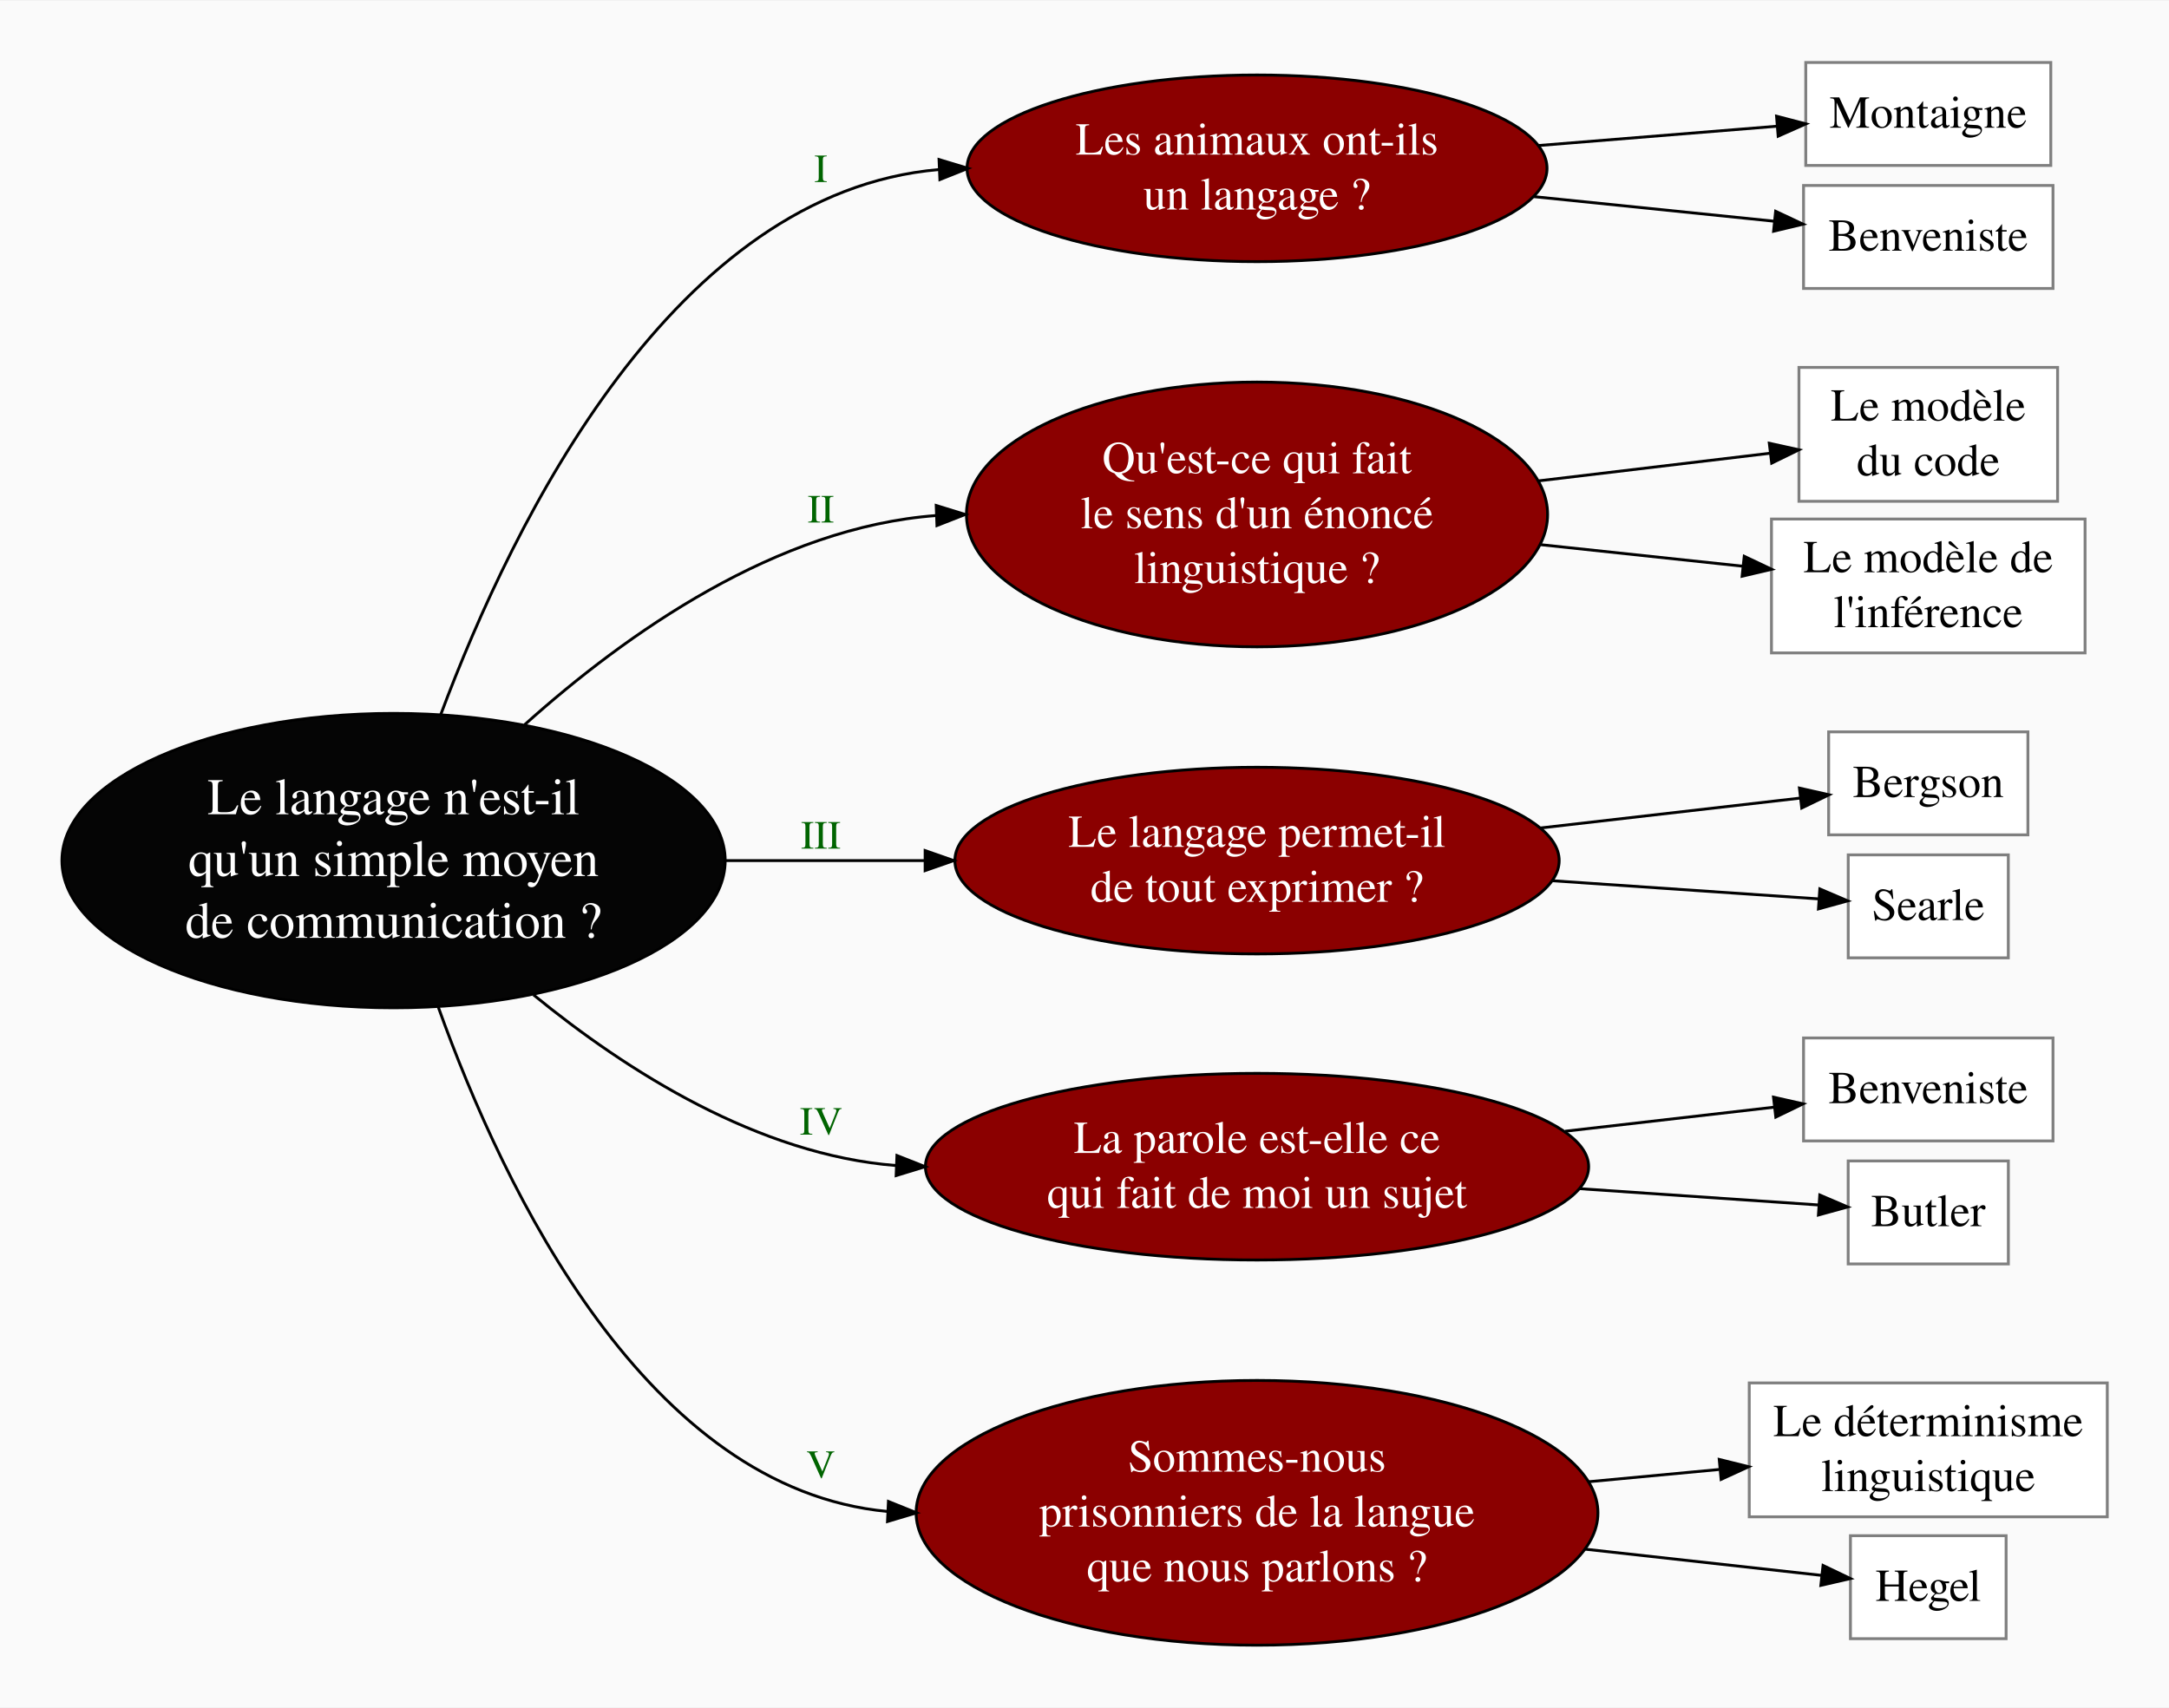
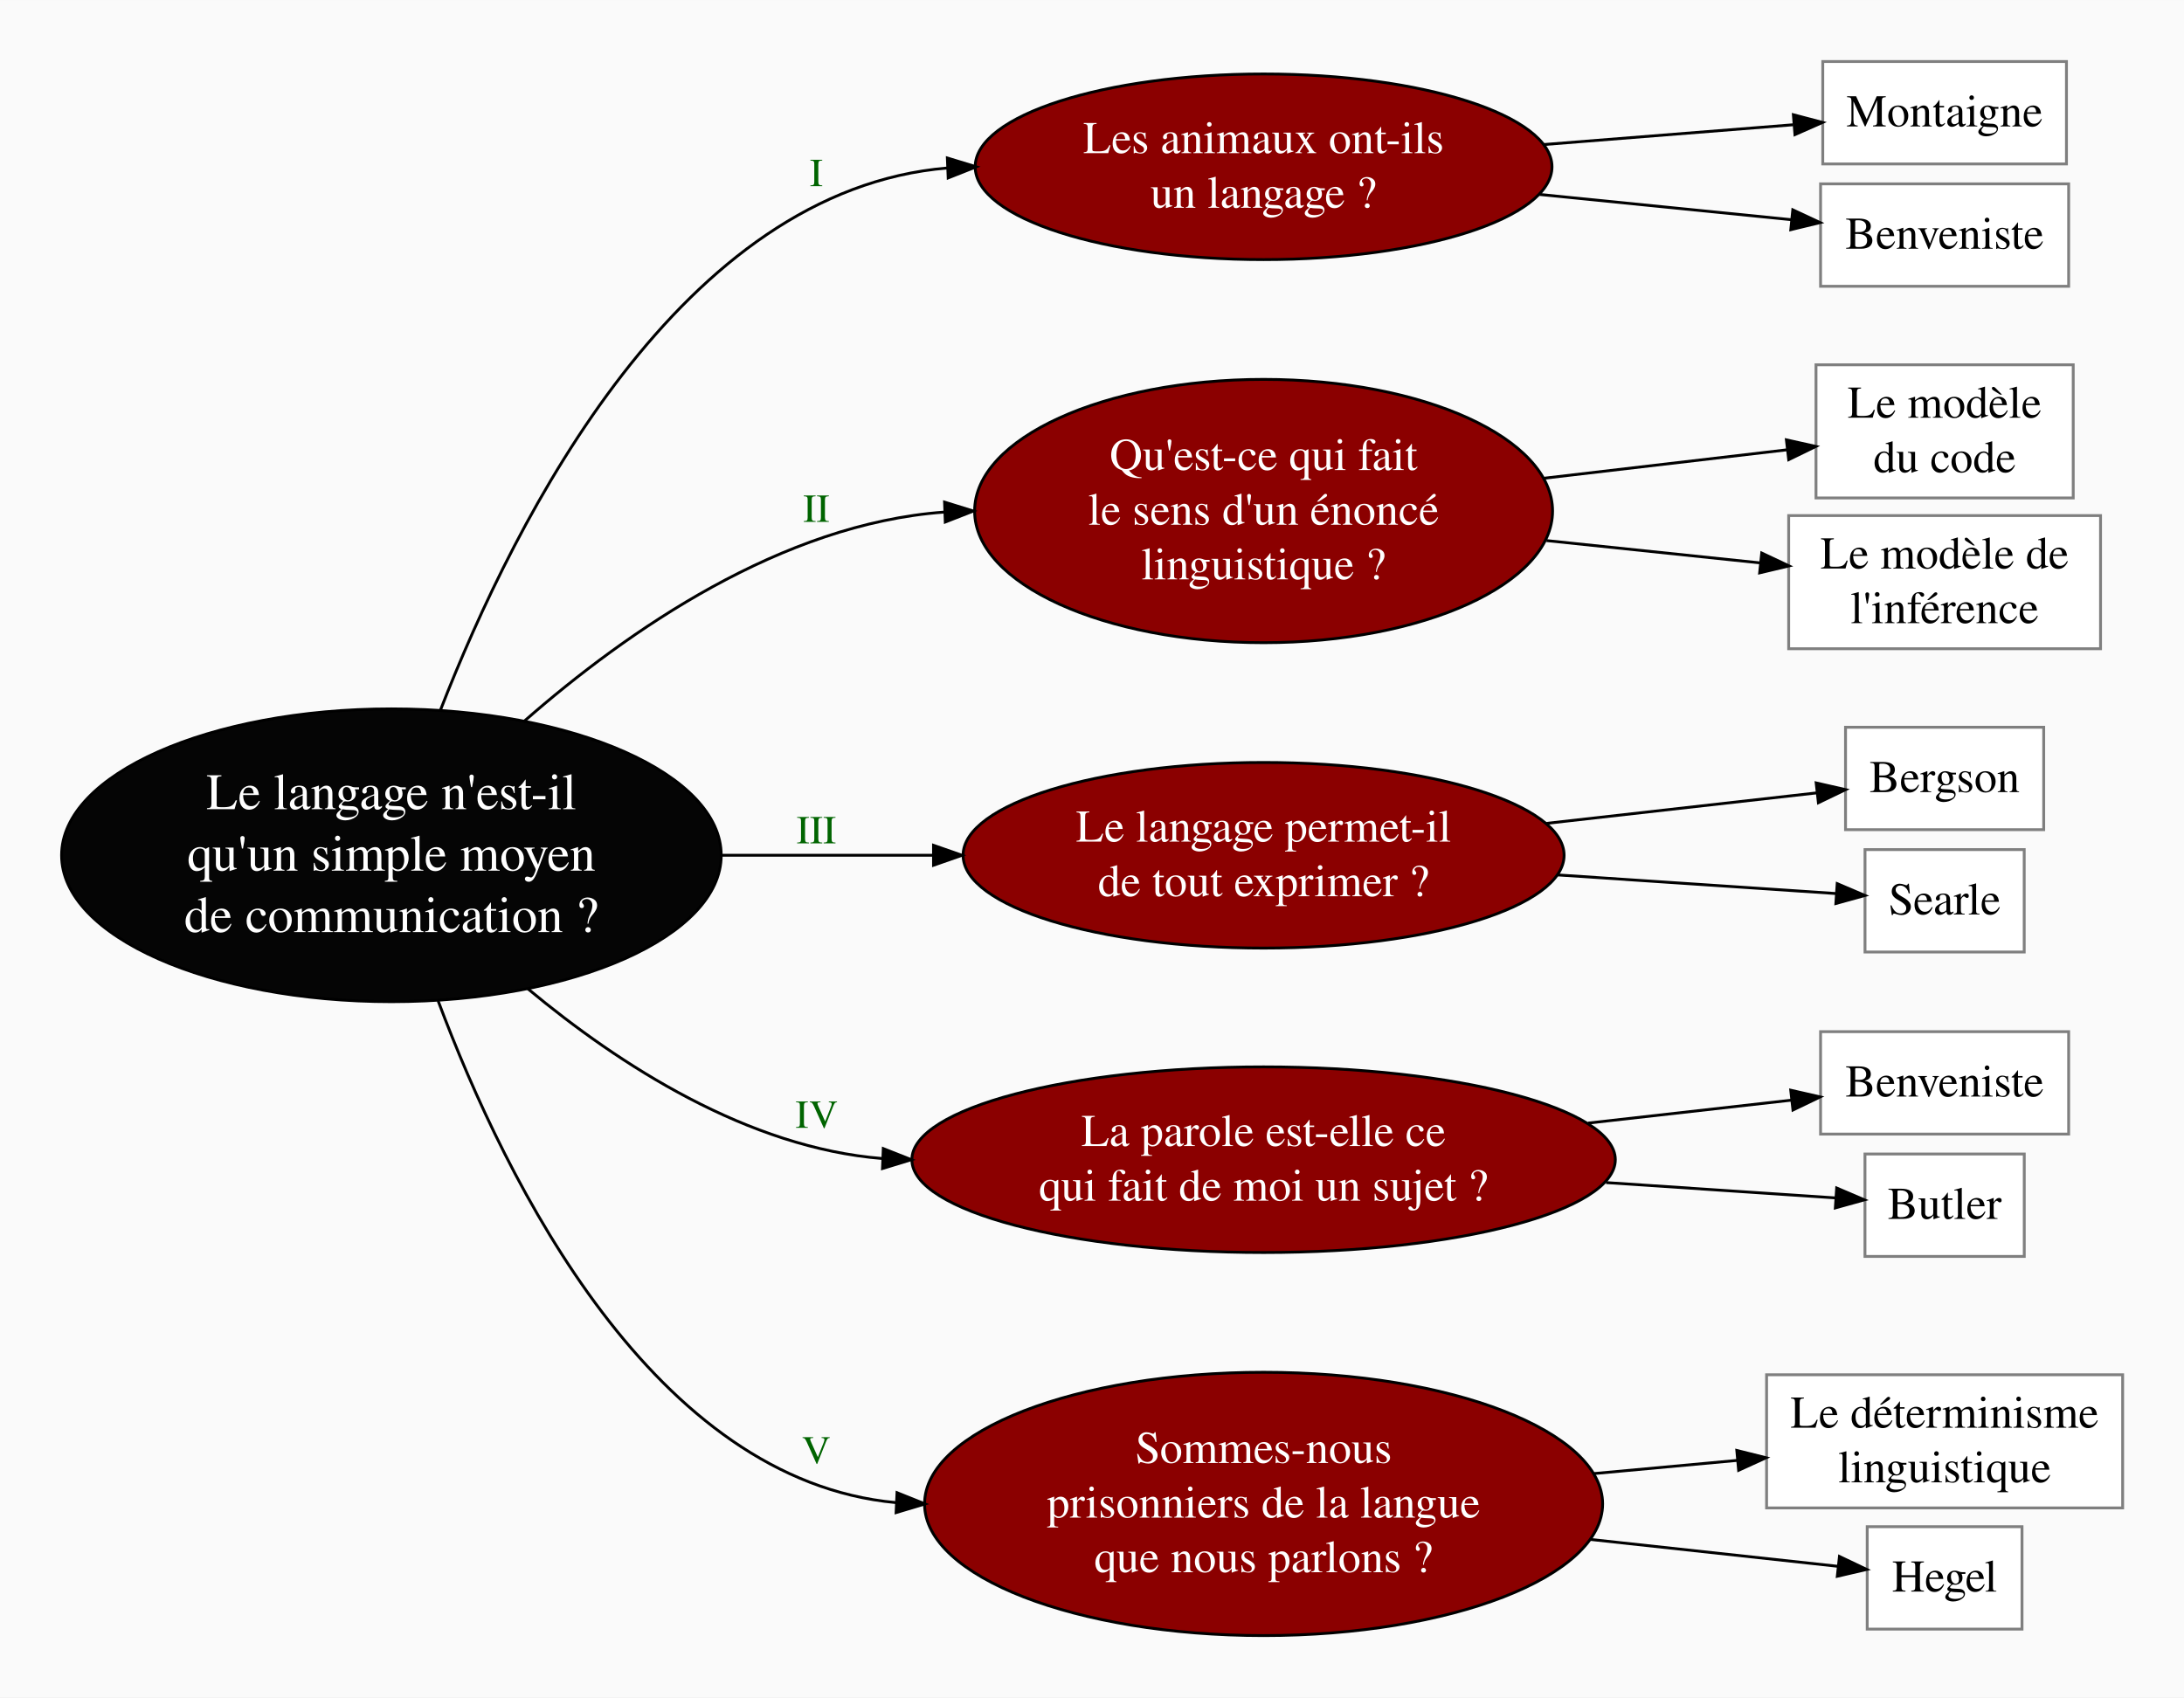
- <svg xmlns="http://www.w3.org/2000/svg" width="758pt" height="597pt" viewBox="0.00 0.00 758.09 596.59">
+ <svg xmlns="http://www.w3.org/2000/svg" width="768pt" height="597pt" viewBox="0.00 0.00 767.54 596.59">
  <g id="graph0" class="graph" transform="scale(1 1) rotate(0) translate(21.6 574.9862)">
-     <polygon fill="#fafafa" stroke="transparent" points="-21.6,21.6 -21.6,-574.986 736.486,-574.986 736.486,21.6 -21.6,21.6" />
+     <polygon fill="#fafafa" stroke="transparent" points="-21.6,21.6 -21.6,-574.986 745.944,-574.986 745.944,21.6 -21.6,21.6" />
    <g id="node1" class="node">
      <ellipse fill="#050505" stroke="#000000" cx="115.953" cy="-274.386" rx="115.905" ry="51.455" />
      <text text-anchor="middle" x="115.953" y="-290.586" font-family="Times,serif" font-size="18.00" fill="#ffffff">Le langage n'est-il</text>
      <text text-anchor="middle" x="115.953" y="-268.986" font-family="Times,serif" font-size="18.00" fill="#ffffff">qu'un simple moyen</text>
      <text text-anchor="middle" x="115.953" y="-247.386" font-family="Times,serif" font-size="18.00" fill="#ffffff">de communication ?</text>
    </g>
    <g id="node2" class="node">
-       <ellipse fill="#8b0000" stroke="#000000" cx="417.746" cy="-516.386" rx="101.353" ry="32.621" />
-       <text text-anchor="middle" x="417.746" y="-521.186" font-family="Times,serif" font-size="16.00" fill="#ffffff">Les animaux ont-ils</text>
-       <text text-anchor="middle" x="417.746" y="-501.986" font-family="Times,serif" font-size="16.00" fill="#ffffff">un langage ?</text>
+       <ellipse fill="#8b0000" stroke="#000000" cx="422.475" cy="-516.386" rx="101.353" ry="32.621" />
+       <text text-anchor="middle" x="422.475" y="-521.186" font-family="Times,serif" font-size="16.00" fill="#ffffff">Les animaux ont-ils</text>
+       <text text-anchor="middle" x="422.475" y="-501.986" font-family="Times,serif" font-size="16.00" fill="#ffffff">un langage ?</text>
    </g>
    <g id="edge1" class="edge">
-       <path fill="none" stroke="#000000" d="M132.443,-325.413C158.033,-393.916 214.208,-508.011 306.512,-515.949" />
-       <polygon fill="#000000" stroke="#000000" points="306.605,-519.456 316.746,-516.386 306.904,-512.462 306.605,-519.456" />
-       <text text-anchor="start" x="262.958" y="-511.586" font-family="Times,serif" font-size="14.00" fill="#006400">I</text>
+       <path fill="none" stroke="#000000" d="M133.19,-325.413C159.844,-393.986 217.966,-508.242 311.42,-515.972" />
+       <polygon fill="#000000" stroke="#000000" points="311.339,-519.472 321.475,-516.386 311.627,-512.478 311.339,-519.472" />
+       <text text-anchor="start" x="262.958" y="-509.586" font-family="Times,serif" font-size="14.00" fill="#006400">I</text>
    </g>
    <g id="node3" class="node">
-       <ellipse fill="#8b0000" stroke="#000000" cx="417.746" cy="-395.386" rx="101.555" ry="46.273" />
-       <text text-anchor="middle" x="417.746" y="-409.786" font-family="Times,serif" font-size="16.00" fill="#ffffff">Qu'est-ce qui fait</text>
-       <text text-anchor="middle" x="417.746" y="-390.586" font-family="Times,serif" font-size="16.00" fill="#ffffff">le sens d'un énoncé</text>
-       <text text-anchor="middle" x="417.746" y="-371.386" font-family="Times,serif" font-size="16.00" fill="#ffffff">linguistique ?</text>
+       <ellipse fill="#8b0000" stroke="#000000" cx="422.475" cy="-395.386" rx="101.555" ry="46.273" />
+       <text text-anchor="middle" x="422.475" y="-409.786" font-family="Times,serif" font-size="16.00" fill="#ffffff">Qu'est-ce qui fait</text>
+       <text text-anchor="middle" x="422.475" y="-390.586" font-family="Times,serif" font-size="16.00" fill="#ffffff">le sens d'un énoncé</text>
+       <text text-anchor="middle" x="422.475" y="-371.386" font-family="Times,serif" font-size="16.00" fill="#ffffff">linguistique ?</text>
    </g>
    <g id="edge2" class="edge">
-       <path fill="none" stroke="#000000" d="M161.735,-321.861C197.355,-353.84 249.959,-390.916 305.678,-395.013" />
-       <polygon fill="#000000" stroke="#000000" points="305.623,-398.513 315.746,-395.386 305.882,-391.518 305.623,-398.513" />
-       <text text-anchor="start" x="260.628" y="-392.586" font-family="Times,serif" font-size="14.00" fill="#006400">II</text>
+       <path fill="none" stroke="#000000" d="M162.628,-321.514C199.198,-353.565 253.272,-390.886 310.194,-395.01" />
+       <polygon fill="#000000" stroke="#000000" points="310.354,-398.519 320.475,-395.386 310.609,-391.523 310.354,-398.519" />
+       <text text-anchor="start" x="260.628" y="-391.586" font-family="Times,serif" font-size="14.00" fill="#006400">II</text>
    </g>
    <g id="node4" class="node">
-       <ellipse fill="#8b0000" stroke="#000000" cx="417.746" cy="-274.386" rx="105.605" ry="32.621" />
-       <text text-anchor="middle" x="417.746" y="-279.186" font-family="Times,serif" font-size="16.00" fill="#ffffff">Le langage permet-il</text>
-       <text text-anchor="middle" x="417.746" y="-259.986" font-family="Times,serif" font-size="16.00" fill="#ffffff">de tout exprimer ?</text>
+       <ellipse fill="#8b0000" stroke="#000000" cx="422.475" cy="-274.386" rx="105.605" ry="32.621" />
+       <text text-anchor="middle" x="422.475" y="-279.186" font-family="Times,serif" font-size="16.00" fill="#ffffff">Le langage permet-il</text>
+       <text text-anchor="middle" x="422.475" y="-259.986" font-family="Times,serif" font-size="16.00" fill="#ffffff">de tout exprimer ?</text>
    </g>
    <g id="edge3" class="edge">
-       <path fill="none" stroke="#000000" d="M231.907,-274.386C254.776,-274.386 278.782,-274.386 301.667,-274.386" />
-       <polygon fill="#000000" stroke="#000000" points="301.746,-277.886 311.746,-274.386 301.746,-270.886 301.746,-277.886" />
+       <path fill="none" stroke="#000000" d="M232.06,-274.386C256.374,-274.386 282.046,-274.386 306.462,-274.386" />
+       <polygon fill="#000000" stroke="#000000" points="306.475,-277.886 316.475,-274.386 306.475,-270.886 306.475,-277.886" />
      <text text-anchor="start" x="258.298" y="-278.586" font-family="Times,serif" font-size="14.00" fill="#006400">III</text>
    </g>
    <g id="node5" class="node">
-       <ellipse fill="#8b0000" stroke="#000000" cx="417.746" cy="-167.386" rx="115.904" ry="32.621" />
-       <text text-anchor="middle" x="417.746" y="-172.186" font-family="Times,serif" font-size="16.00" fill="#ffffff">La parole est-elle ce</text>
-       <text text-anchor="middle" x="417.746" y="-152.986" font-family="Times,serif" font-size="16.00" fill="#ffffff">qui fait de moi un sujet</text>
+       <ellipse fill="#8b0000" stroke="#000000" cx="422.475" cy="-167.386" rx="123.605" ry="32.621" />
+       <text text-anchor="middle" x="422.475" y="-172.186" font-family="Times,serif" font-size="16.00" fill="#ffffff">La parole est-elle ce</text>
+       <text text-anchor="middle" x="422.475" y="-152.986" font-family="Times,serif" font-size="16.00" fill="#ffffff">qui fait de moi un sujet ?</text>
    </g>
    <g id="edge4" class="edge">
-       <path fill="none" stroke="#000000" d="M164.862,-227.454C197.704,-200.614 243.598,-171.534 291.498,-167.791" />
-       <polygon fill="#000000" stroke="#000000" points="291.891,-171.278 301.746,-167.386 291.615,-164.283 291.891,-171.278" />
+       <path fill="none" stroke="#000000" d="M163.918,-227.454C196.16,-200.614 241.275,-171.534 288.554,-167.791" />
+       <polygon fill="#000000" stroke="#000000" points="288.82,-171.283 298.672,-167.386 288.54,-164.288 288.82,-171.283" />
      <text text-anchor="start" x="257.905" y="-178.586" font-family="Times,serif" font-size="14.00" fill="#006400">IV</text>
    </g>
    <g id="node6" class="node">
-       <ellipse fill="#8b0000" stroke="#000000" cx="417.746" cy="-46.386" rx="119.147" ry="46.273" />
-       <text text-anchor="middle" x="417.746" y="-60.786" font-family="Times,serif" font-size="16.00" fill="#ffffff">Sommes-nous</text>
-       <text text-anchor="middle" x="417.746" y="-41.586" font-family="Times,serif" font-size="16.00" fill="#ffffff">prisonniers de la langue</text>
-       <text text-anchor="middle" x="417.746" y="-22.386" font-family="Times,serif" font-size="16.00" fill="#ffffff">que nous parlons ?</text>
+       <ellipse fill="#8b0000" stroke="#000000" cx="422.475" cy="-46.386" rx="119.147" ry="46.273" />
+       <text text-anchor="middle" x="422.475" y="-60.786" font-family="Times,serif" font-size="16.00" fill="#ffffff">Sommes-nous</text>
+       <text text-anchor="middle" x="422.475" y="-41.586" font-family="Times,serif" font-size="16.00" fill="#ffffff">prisonniers de la langue</text>
+       <text text-anchor="middle" x="422.475" y="-22.386" font-family="Times,serif" font-size="16.00" fill="#ffffff">que nous parlons ?</text>
    </g>
    <g id="edge5" class="edge">
-       <path fill="none" stroke="#000000" d="M131.572,-223.219C154.724,-158.557 204.694,-54.674 288.617,-46.855" />
-       <polygon fill="#000000" stroke="#000000" points="288.918,-50.345 298.746,-46.386 288.594,-43.352 288.918,-50.345" />
-       <text text-anchor="start" x="260.235" y="-58.586" font-family="Times,serif" font-size="14.00" fill="#006400">V</text>
+       <path fill="none" stroke="#000000" d="M132.374,-223.219C156.575,-158.557 208.359,-54.674 293.237,-46.855" />
+       <polygon fill="#000000" stroke="#000000" points="293.645,-50.34 303.475,-46.386 293.325,-43.347 293.645,-50.34" />
+       <text text-anchor="start" x="260.235" y="-60.586" font-family="Times,serif" font-size="14.00" fill="#006400">V</text>
    </g>
    <g id="node7" class="node">
-       <polygon fill="#ffffff" stroke="#7f7f7f" points="695.173,-553.386 609.532,-553.386 609.532,-517.386 695.173,-517.386 695.173,-553.386" />
-       <text text-anchor="middle" x="652.353" y="-530.586" font-family="Times,serif" font-size="16.00" fill="#000000">Montaigne</text>
+       <polygon fill="#ffffff" stroke="#7f7f7f" points="704.631,-553.386 618.99,-553.386 618.99,-517.386 704.631,-517.386 704.631,-553.386" />
+       <text text-anchor="middle" x="661.811" y="-530.586" font-family="Times,serif" font-size="16.00" fill="#000000">Montaigne</text>
    </g>
    <g id="edge10" class="edge">
-       <path fill="none" stroke="#000000" d="M516.22,-524.361C544.748,-526.672 574.801,-529.106 599.392,-531.097" />
-       <polygon fill="#000000" stroke="#000000" points="599.326,-534.603 609.576,-531.922 599.891,-527.626 599.326,-534.603" />
+       <path fill="none" stroke="#000000" d="M520.858,-524.197C550.887,-526.58 582.764,-529.111 608.593,-531.161" />
+       <polygon fill="#000000" stroke="#000000" points="608.659,-534.678 618.904,-531.98 609.213,-527.699 608.659,-534.678" />
    </g>
    <g id="node8" class="node">
-       <polygon fill="#ffffff" stroke="#7f7f7f" points="695.945,-510.386 608.76,-510.386 608.76,-474.386 695.945,-474.386 695.945,-510.386" />
-       <text text-anchor="middle" x="652.353" y="-487.586" font-family="Times,serif" font-size="16.00" fill="#000000">Benveniste</text>
+       <polygon fill="#ffffff" stroke="#7f7f7f" points="705.404,-510.386 618.218,-510.386 618.218,-474.386 705.404,-474.386 705.404,-510.386" />
+       <text text-anchor="middle" x="661.811" y="-487.586" font-family="Times,serif" font-size="16.00" fill="#000000">Benveniste</text>
    </g>
    <g id="edge11" class="edge">
-       <path fill="none" stroke="#000000" d="M514.524,-506.486C543.256,-503.547 573.684,-500.434 598.621,-497.883" />
-       <polygon fill="#000000" stroke="#000000" points="599.005,-501.362 608.597,-496.862 598.292,-494.398 599.005,-501.362" />
+       <path fill="none" stroke="#000000" d="M519.477,-506.659C549.676,-503.631 581.875,-500.402 607.995,-497.783" />
+       <polygon fill="#000000" stroke="#000000" points="608.456,-501.254 618.057,-496.774 607.757,-494.289 608.456,-501.254" />
    </g>
    <g id="node9" class="node">
-       <polygon fill="#ffffff" stroke="#7f7f7f" points="697.551,-446.788 607.154,-446.788 607.154,-399.985 697.551,-399.985 697.551,-446.788" />
-       <text text-anchor="middle" x="652.353" y="-428.186" font-family="Times,serif" font-size="16.00" fill="#000000">Le modèle</text>
-       <text text-anchor="middle" x="652.353" y="-408.986" font-family="Times,serif" font-size="16.00" fill="#000000">du code</text>
+       <polygon fill="#ffffff" stroke="#7f7f7f" points="707.01,-446.788 616.612,-446.788 616.612,-399.985 707.01,-399.985 707.01,-446.788" />
+       <text text-anchor="middle" x="661.811" y="-428.186" font-family="Times,serif" font-size="16.00" fill="#000000">Le modèle</text>
+       <text text-anchor="middle" x="661.811" y="-408.986" font-family="Times,serif" font-size="16.00" fill="#000000">du code</text>
    </g>
    <g id="edge12" class="edge">
-       <path fill="none" stroke="#000000" d="M516.22,-407.139C543.87,-410.439 572.953,-413.91 597.106,-416.793" />
-       <polygon fill="#000000" stroke="#000000" points="596.793,-420.28 607.138,-417.99 597.623,-413.329 596.793,-420.28" />
+       <path fill="none" stroke="#000000" d="M521.204,-406.937C550.289,-410.339 581.078,-413.941 606.406,-416.904" />
+       <polygon fill="#000000" stroke="#000000" points="606.206,-420.405 616.545,-418.091 607.02,-413.452 606.206,-420.405" />
    </g>
    <g id="node10" class="node">
-       <polygon fill="#ffffff" stroke="#7f7f7f" points="707.154,-393.788 597.551,-393.788 597.551,-346.985 707.154,-346.985 707.154,-393.788" />
-       <text text-anchor="middle" x="652.353" y="-375.186" font-family="Times,serif" font-size="16.00" fill="#000000">Le modèle de</text>
-       <text text-anchor="middle" x="652.353" y="-355.986" font-family="Times,serif" font-size="16.00" fill="#000000">l'inférence</text>
+       <polygon fill="#ffffff" stroke="#7f7f7f" points="716.612,-393.788 607.01,-393.788 607.01,-346.985 716.612,-346.985 716.612,-393.788" />
+       <text text-anchor="middle" x="661.811" y="-375.186" font-family="Times,serif" font-size="16.00" fill="#000000">Le modèle de</text>
+       <text text-anchor="middle" x="661.811" y="-355.986" font-family="Times,serif" font-size="16.00" fill="#000000">l'inférence</text>
    </g>
    <g id="edge13" class="edge">
-       <path fill="none" stroke="#000000" d="M516.9,-384.82C540.759,-382.278 565.645,-379.626 587.479,-377.299" />
-       <polygon fill="#000000" stroke="#000000" points="588.034,-380.76 597.607,-376.22 587.293,-373.799 588.034,-380.76" />
+       <path fill="none" stroke="#000000" d="M521.895,-385.001C547.292,-382.348 573.941,-379.565 597.087,-377.147" />
+       <polygon fill="#000000" stroke="#000000" points="597.535,-380.619 607.117,-376.099 596.807,-373.657 597.535,-380.619" />
    </g>
    <g id="node11" class="node">
-       <polygon fill="#ffffff" stroke="#7f7f7f" points="687.175,-319.386 617.53,-319.386 617.53,-283.386 687.175,-283.386 687.175,-319.386" />
-       <text text-anchor="middle" x="652.353" y="-296.586" font-family="Times,serif" font-size="16.00" fill="#000000">Bergson</text>
+       <polygon fill="#ffffff" stroke="#7f7f7f" points="696.633,-319.386 626.989,-319.386 626.989,-283.386 696.633,-283.386 696.633,-319.386" />
+       <text text-anchor="middle" x="661.811" y="-296.586" font-family="Times,serif" font-size="16.00" fill="#000000">Bergson</text>
    </g>
    <g id="edge14" class="edge">
-       <path fill="none" stroke="#000000" d="M516.9,-285.798C548.445,-289.428 581.785,-293.265 607.495,-296.224" />
-       <polygon fill="#000000" stroke="#000000" points="607.327,-299.728 617.662,-297.394 608.128,-292.773 607.327,-299.728" />
+       <path fill="none" stroke="#000000" d="M521.895,-285.602C554.89,-289.324 589.999,-293.285 616.794,-296.308" />
+       <polygon fill="#000000" stroke="#000000" points="616.671,-299.816 627,-297.459 617.456,-292.86 616.671,-299.816" />
    </g>
    <g id="node12" class="node">
-       <polygon fill="#ffffff" stroke="#7f7f7f" points="680.327,-276.386 624.378,-276.386 624.378,-240.386 680.327,-240.386 680.327,-276.386" />
-       <text text-anchor="middle" x="652.353" y="-253.586" font-family="Times,serif" font-size="16.00" fill="#000000">Searle</text>
+       <polygon fill="#ffffff" stroke="#7f7f7f" points="689.785,-276.386 633.836,-276.386 633.836,-240.386 689.785,-240.386 689.785,-276.386" />
+       <text text-anchor="middle" x="661.811" y="-253.586" font-family="Times,serif" font-size="16.00" fill="#000000">Searle</text>
    </g>
    <g id="edge15" class="edge">
-       <path fill="none" stroke="#000000" d="M520.989,-267.345C554.012,-265.093 588.544,-262.738 613.91,-261.008" />
-       <polygon fill="#000000" stroke="#000000" points="614.451,-264.479 624.19,-260.307 613.975,-257.495 614.451,-264.479" />
+       <path fill="none" stroke="#000000" d="M525.711,-267.485C560.558,-265.155 597.301,-262.699 623.814,-260.926" />
+       <polygon fill="#000000" stroke="#000000" points="624.059,-264.418 633.803,-260.259 623.592,-257.433 624.059,-264.418" />
    </g>
    <g id="node13" class="node">
-       <polygon fill="#ffffff" stroke="#7f7f7f" points="695.945,-212.386 608.76,-212.386 608.76,-176.386 695.945,-176.386 695.945,-212.386" />
-       <text text-anchor="middle" x="652.353" y="-189.586" font-family="Times,serif" font-size="16.00" fill="#000000">Benveniste</text>
+       <polygon fill="#ffffff" stroke="#7f7f7f" points="705.404,-212.386 618.218,-212.386 618.218,-176.386 705.404,-176.386 705.404,-212.386" />
+       <text text-anchor="middle" x="661.811" y="-189.586" font-family="Times,serif" font-size="16.00" fill="#000000">Benveniste</text>
    </g>
    <g id="edge16" class="edge">
-       <path fill="none" stroke="#000000" d="M525.436,-179.78C550.809,-182.7 576.787,-185.69 598.576,-188.197" />
-       <polygon fill="#000000" stroke="#000000" points="598.26,-191.684 608.595,-189.35 599.06,-184.73 598.26,-191.684" />
+       <path fill="none" stroke="#000000" d="M536.535,-180.254C561.471,-183.067 586.731,-185.916 607.974,-188.313" />
+       <polygon fill="#000000" stroke="#000000" points="607.731,-191.808 618.061,-189.451 608.516,-184.852 607.731,-191.808" />
    </g>
    <g id="node14" class="node">
-       <polygon fill="#ffffff" stroke="#7f7f7f" points="680.345,-169.386 624.361,-169.386 624.361,-133.386 680.345,-133.386 680.345,-169.386" />
-       <text text-anchor="middle" x="652.353" y="-146.586" font-family="Times,serif" font-size="16.00" fill="#000000">Butler</text>
+       <polygon fill="#ffffff" stroke="#7f7f7f" points="689.803,-169.386 633.819,-169.386 633.819,-133.386 689.803,-133.386 689.803,-169.386" />
+       <text text-anchor="middle" x="661.811" y="-146.586" font-family="Times,serif" font-size="16.00" fill="#000000">Butler</text>
    </g>
    <g id="edge17" class="edge">
-       <path fill="none" stroke="#000000" d="M530.582,-159.691C560.714,-157.636 591.24,-155.554 614.19,-153.989" />
-       <polygon fill="#000000" stroke="#000000" points="614.435,-157.48 624.174,-153.308 613.959,-150.497 614.435,-157.48" />
+       <path fill="none" stroke="#000000" d="M542.844,-159.339C572.054,-157.387 601.209,-155.438 623.346,-153.958" />
+       <polygon fill="#000000" stroke="#000000" points="623.875,-157.43 633.619,-153.271 623.408,-150.446 623.875,-157.43" />
    </g>
    <g id="node15" class="node">
-       <polygon fill="#ffffff" stroke="#7f7f7f" points="714.92,-91.788 589.785,-91.788 589.785,-44.984 714.92,-44.984 714.92,-91.788" />
-       <text text-anchor="middle" x="652.353" y="-73.186" font-family="Times,serif" font-size="16.00" fill="#000000">Le déterminisme</text>
-       <text text-anchor="middle" x="652.353" y="-53.986" font-family="Times,serif" font-size="16.00" fill="#000000">linguistique</text>
+       <polygon fill="#ffffff" stroke="#7f7f7f" points="724.378,-91.788 599.244,-91.788 599.244,-44.984 724.378,-44.984 724.378,-91.788" />
+       <text text-anchor="middle" x="661.811" y="-73.186" font-family="Times,serif" font-size="16.00" fill="#000000">Le déterminisme</text>
+       <text text-anchor="middle" x="661.811" y="-53.986" font-family="Times,serif" font-size="16.00" fill="#000000">linguistique</text>
    </g>
    <g id="edge18" class="edge">
-       <path fill="none" stroke="#000000" d="M533.674,-57.257C549.188,-58.712 564.733,-60.17 579.225,-61.529" />
-       <polygon fill="#000000" stroke="#000000" points="579.293,-65.05 589.576,-62.499 579.947,-58.081 579.293,-65.05" />
+       <path fill="none" stroke="#000000" d="M538.637,-57.064C555.735,-58.636 572.928,-60.216 588.818,-61.677" />
+       <polygon fill="#000000" stroke="#000000" points="588.78,-65.188 599.059,-62.618 589.421,-58.217 588.78,-65.188" />
    </g>
    <g id="node16" class="node">
-       <polygon fill="#ffffff" stroke="#7f7f7f" points="679.555,-38.386 625.151,-38.386 625.151,-2.386 679.555,-2.386 679.555,-38.386" />
-       <text text-anchor="middle" x="652.353" y="-15.586" font-family="Times,serif" font-size="16.00" fill="#000000">Hegel</text>
+       <polygon fill="#ffffff" stroke="#7f7f7f" points="689.013,-38.386 634.609,-38.386 634.609,-2.386 689.013,-2.386 689.013,-38.386" />
+       <text text-anchor="middle" x="661.811" y="-15.586" font-family="Times,serif" font-size="16.00" fill="#000000">Hegel</text>
    </g>
    <g id="edge19" class="edge">
-       <path fill="none" stroke="#000000" d="M532.3,-33.691C562.223,-30.375 592.385,-27.032 614.991,-24.527" />
-       <polygon fill="#000000" stroke="#000000" points="615.578,-27.983 625.132,-23.403 614.807,-21.026 615.578,-27.983" />
+       <path fill="none" stroke="#000000" d="M537.236,-33.919C568.654,-30.506 600.525,-27.044 624.165,-24.476" />
+       <polygon fill="#000000" stroke="#000000" points="624.853,-27.922 634.416,-23.362 624.097,-20.963 624.853,-27.922" />
    </g>
  </g>
</svg>
